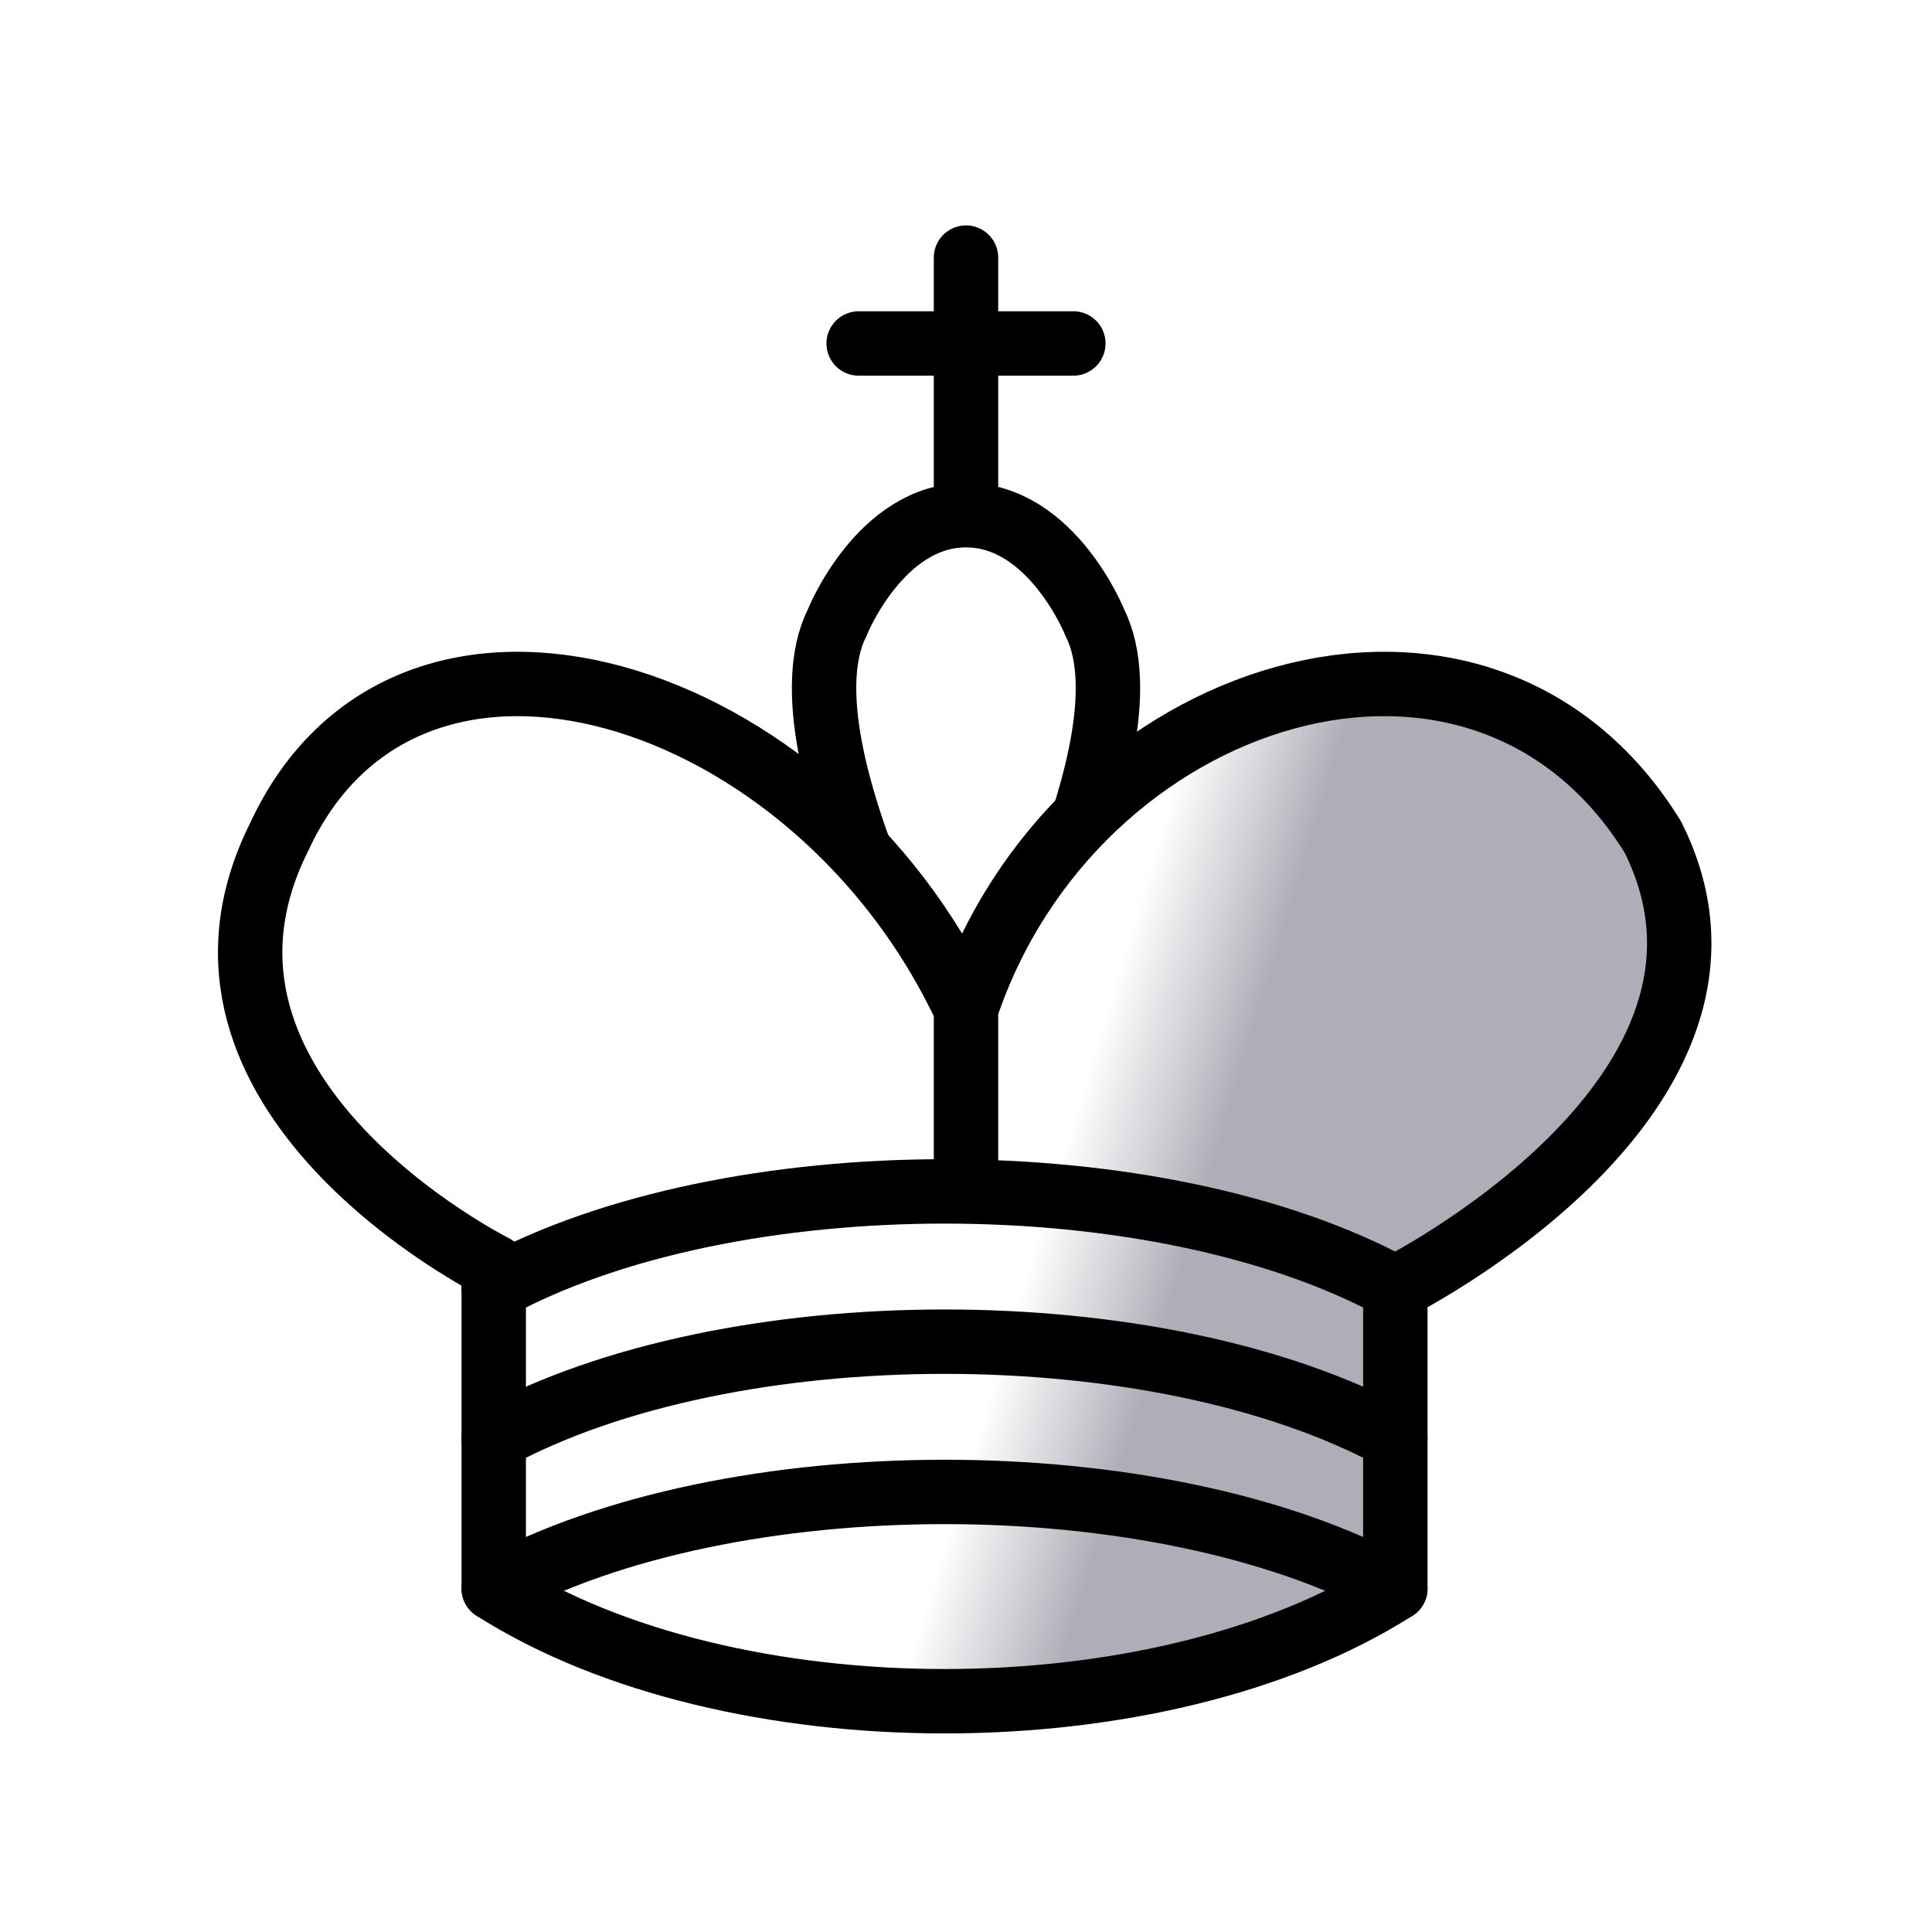
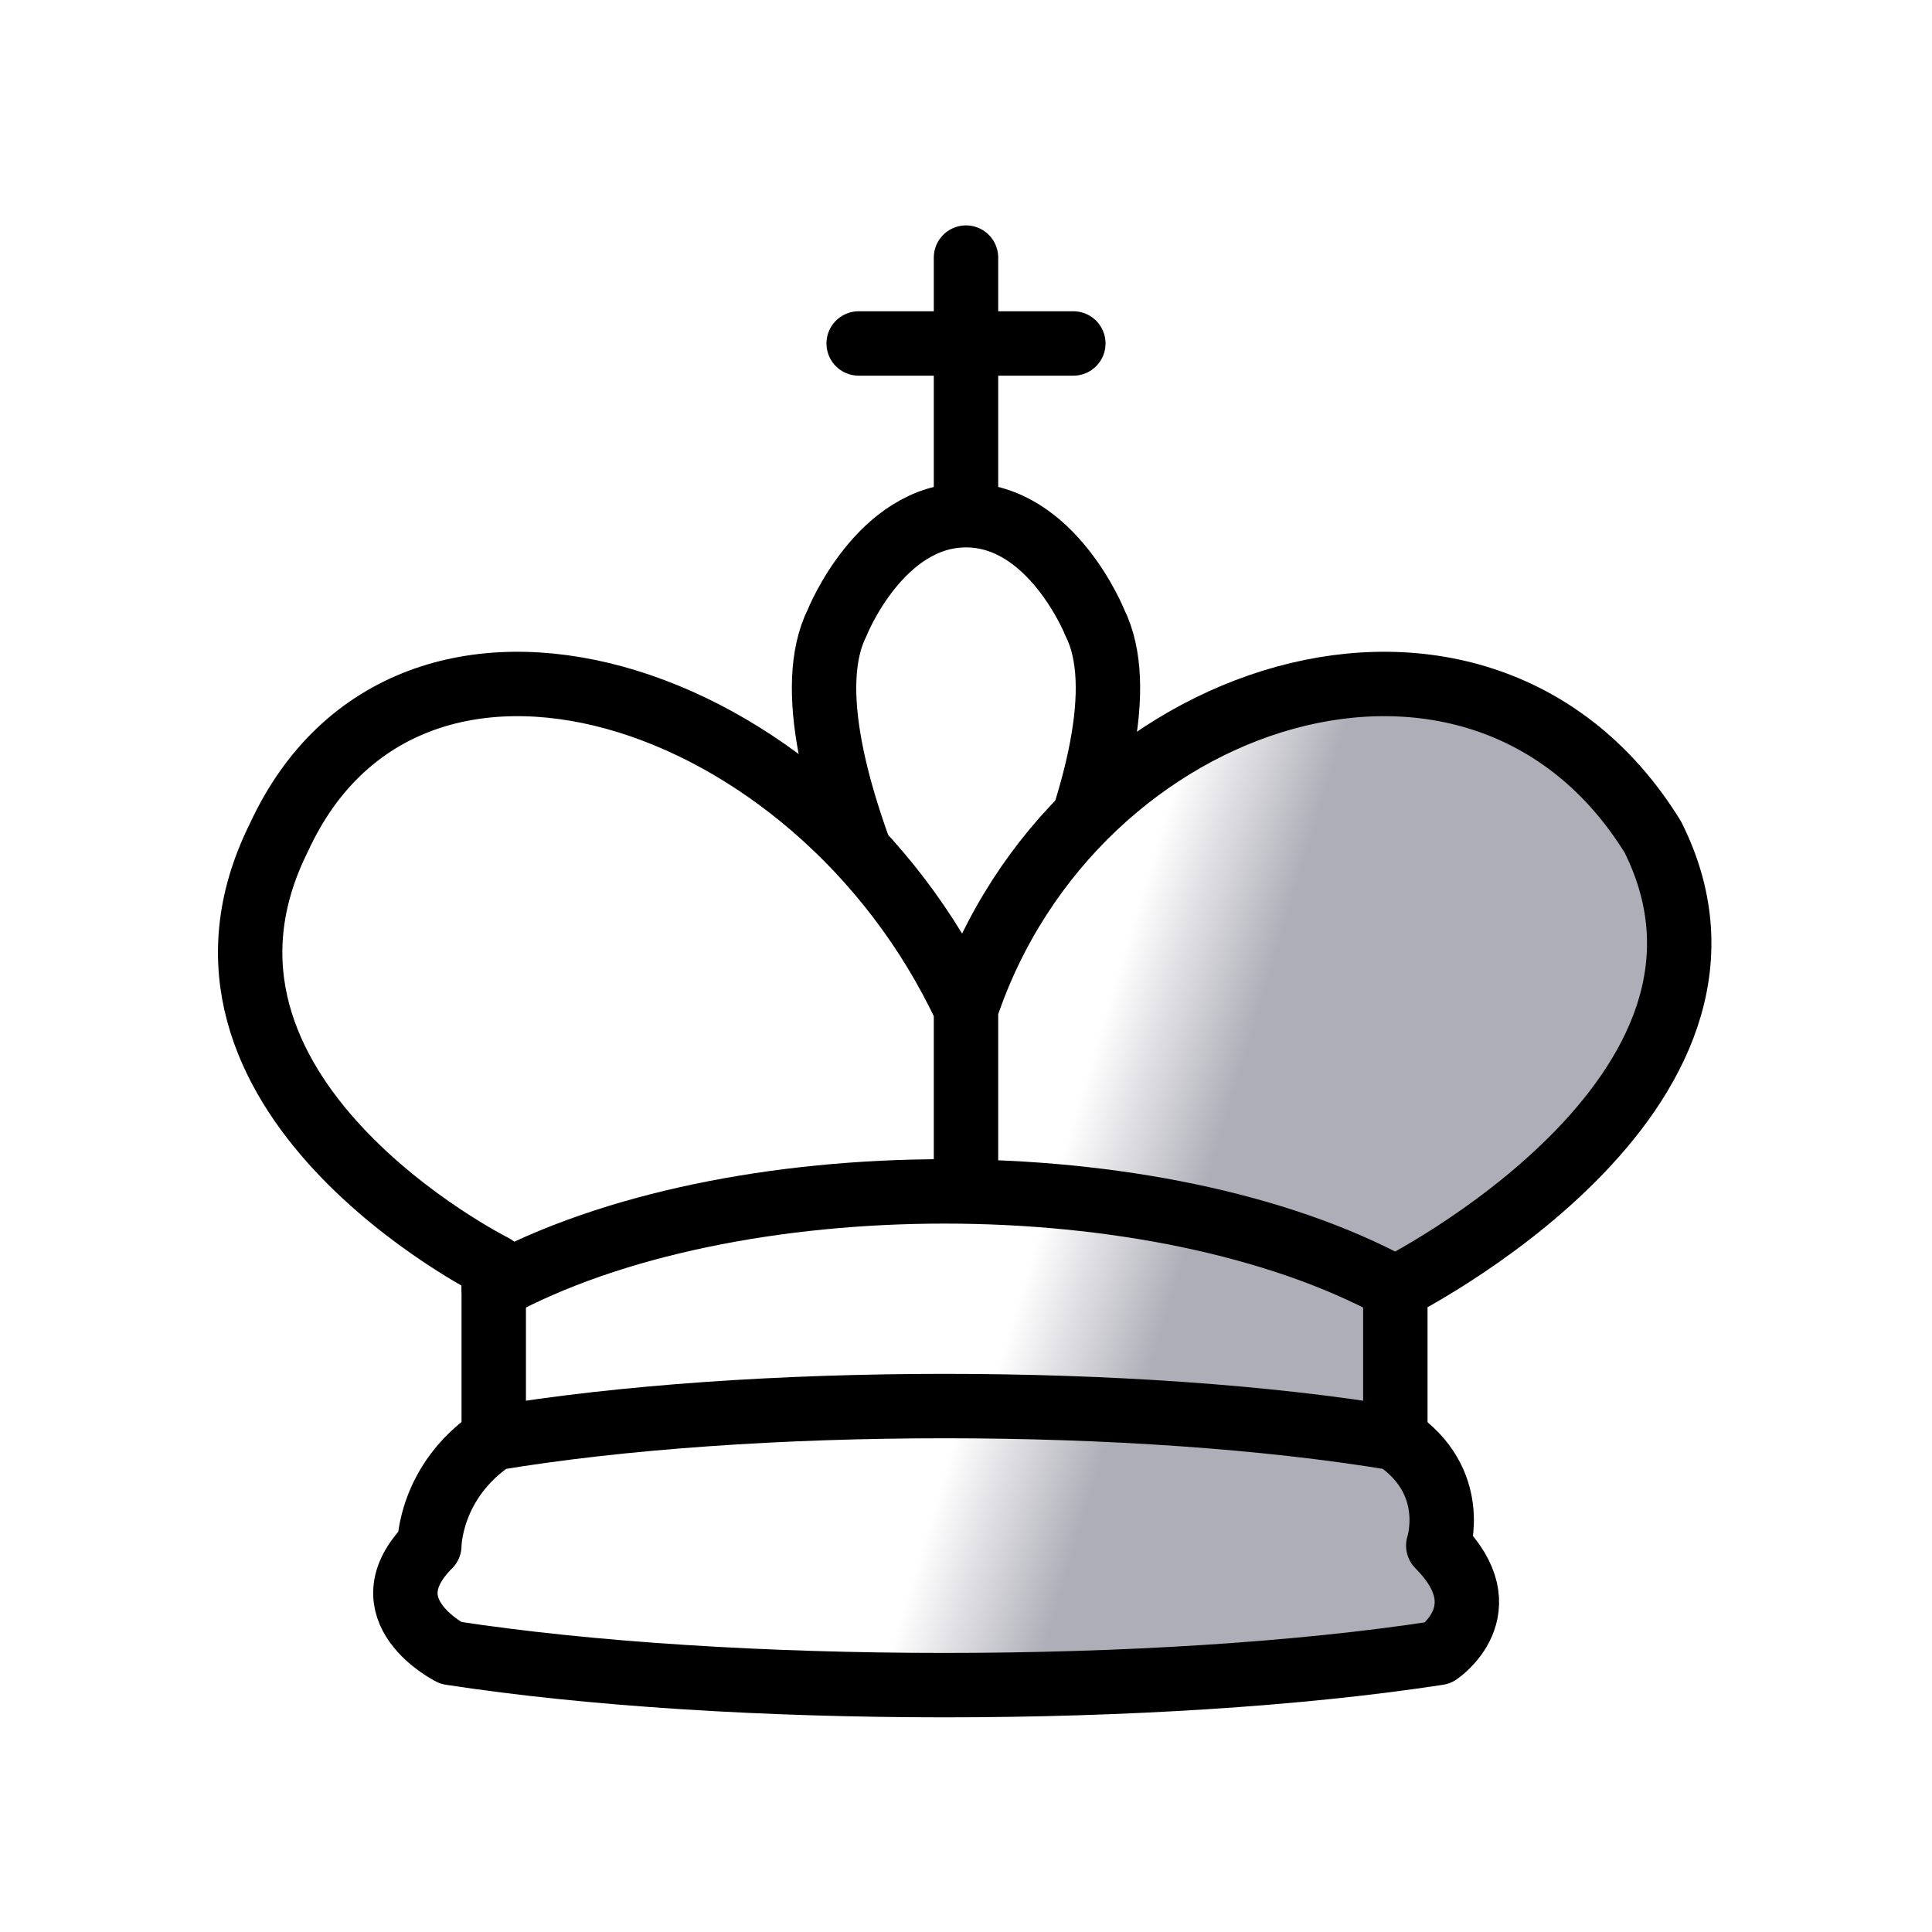
<svg xmlns="http://www.w3.org/2000/svg" viewBox="0 0 45 45">
  <defs>
    <linearGradient id="gW" gradientUnits="userSpaceOnUse" x1="6" y1="15" x2="39" y2="25">
      <stop offset="0" stop-color="#ffffff" />
      <stop offset="0.62" stop-color="#ffffff" />
      <stop offset="0.72" stop-color="#aeaeb8" />
      <stop offset="1" stop-color="#aeaeb8" />
    </linearGradient>
    <linearGradient id="gB" gradientUnits="userSpaceOnUse" x1="6" y1="15" x2="39" y2="25">
      <stop offset="0" stop-color="#aeaeb8" />
      <stop offset="0.1" stop-color="#aeaeb8" />
      <stop offset="0.18" stop-color="#3a3a42" />
      <stop offset="0.8" stop-color="#3a3a42" />
      <stop offset="0.88" stop-color="#121214" />
      <stop offset="1" stop-color="#121214" />
    </linearGradient>
+     <linearGradient id="gW-B" gradientUnits="userSpaceOnUse" x1="14" y1="17.5" x2="39" y2="25">
+       <stop offset="0" stop-color="#ffffff" />
+       <stop offset="0.62" stop-color="#ffffff" />
+       <stop offset="0.72" stop-color="#aeaeb8" />
+       <stop offset="1" stop-color="#aeaeb8" />
+     </linearGradient>
+     <linearGradient id="gB-B" gradientUnits="userSpaceOnUse" x1="14" y1="17.5" x2="39" y2="25">
+       <stop offset="0" stop-color="#aeaeb8" />
+       <stop offset="0.1" stop-color="#aeaeb8" />
+       <stop offset="0.18" stop-color="#3a3a42" />
+       <stop offset="0.8" stop-color="#3a3a42" />
+       <stop offset="0.88" stop-color="#121214" />
+       <stop offset="1" stop-color="#121214" />
+     </linearGradient>
    <radialGradient id="gW-dot" cx="0.32" cy="0.3" r="0.85">
      <stop offset="0" stop-color="#ffffff" />
-       <stop offset="0.55" stop-color="#ffffff" />
-       <stop offset="1" stop-color="#aeaeb8" />
+       <stop offset="0.3" stop-color="#ffffff" />
+       <stop offset="0.55" stop-color="#3a3a42" />
+       <stop offset="1" stop-color="#121214" />
    </radialGradient>
    <radialGradient id="gB-dot" cx="0.32" cy="0.3" r="0.9">
      <stop offset="0" stop-color="#aeaeb8" />
      <stop offset="0.3" stop-color="#aeaeb8" />
      <stop offset="0.55" stop-color="#3a3a42" />
      <stop offset="1" stop-color="#121214" />
    </radialGradient>
  </defs>
  <g fill="none" fill-rule="evenodd" stroke="#000" stroke-linecap="round" stroke-linejoin="round" stroke-width="1.5">
    <path stroke-linejoin="miter" d="M22.5 11.63V6M20 8h5" />
    <path fill="url(#gW)" stroke-linecap="butt" stroke-linejoin="miter" d="M22.5 25s4.5-7.5 3-10.5c0 0-1-2.5-3-2.5s-3 2.5-3 2.5c-1.5 3 3 10.5 3 10.5" />
-     <path fill="url(#gW)" d="M11.5 37c5.5 3.5 15.5 3.5 21 0v-7s9-4.5 6-10.5c-4-6.5-13.5-3.5-16 4V27v-3.5c-3.5-7.5-13-10.5-16-4-3 6 5 10 5 10z" />
-     <path d="M11.5 30c5.5-3 15.5-3 21 0m-21 3.5c5.5-3 15.5-3 21 0m-21 3.5c5.5-3 15.5-3 21 0" />
+     <path fill="url(#gW)" stroke-linecap="butt" d="M32.5 33.5v-3.5s9-4.5 6-10.5c-4-6.5-13.5-3.5-16 4V27v-3.5c-3.5-7.5-13-10.5-16-4-3 6 5 10 5 10V33.5" />
+     <path d="M11.5 30c5.5-3 15.5-3 21 0" />
+     <g transform="translate(-0.5,0.0)">
+       <path fill="url(#gW)" stroke-linecap="butt" d="M12 33.5C10.5 34.5 10.5 36 10.5 36C9 37.5 11 38.5 11 38.5C17.5 39.5 27.5 39.5 34 38.5C34 38.5 35.5 37.5 34 36C34 36 34.5 34.5 33 33.5C27 32.5 18 32.5 12 33.5Z" />
+     </g>
  </g>
</svg>
